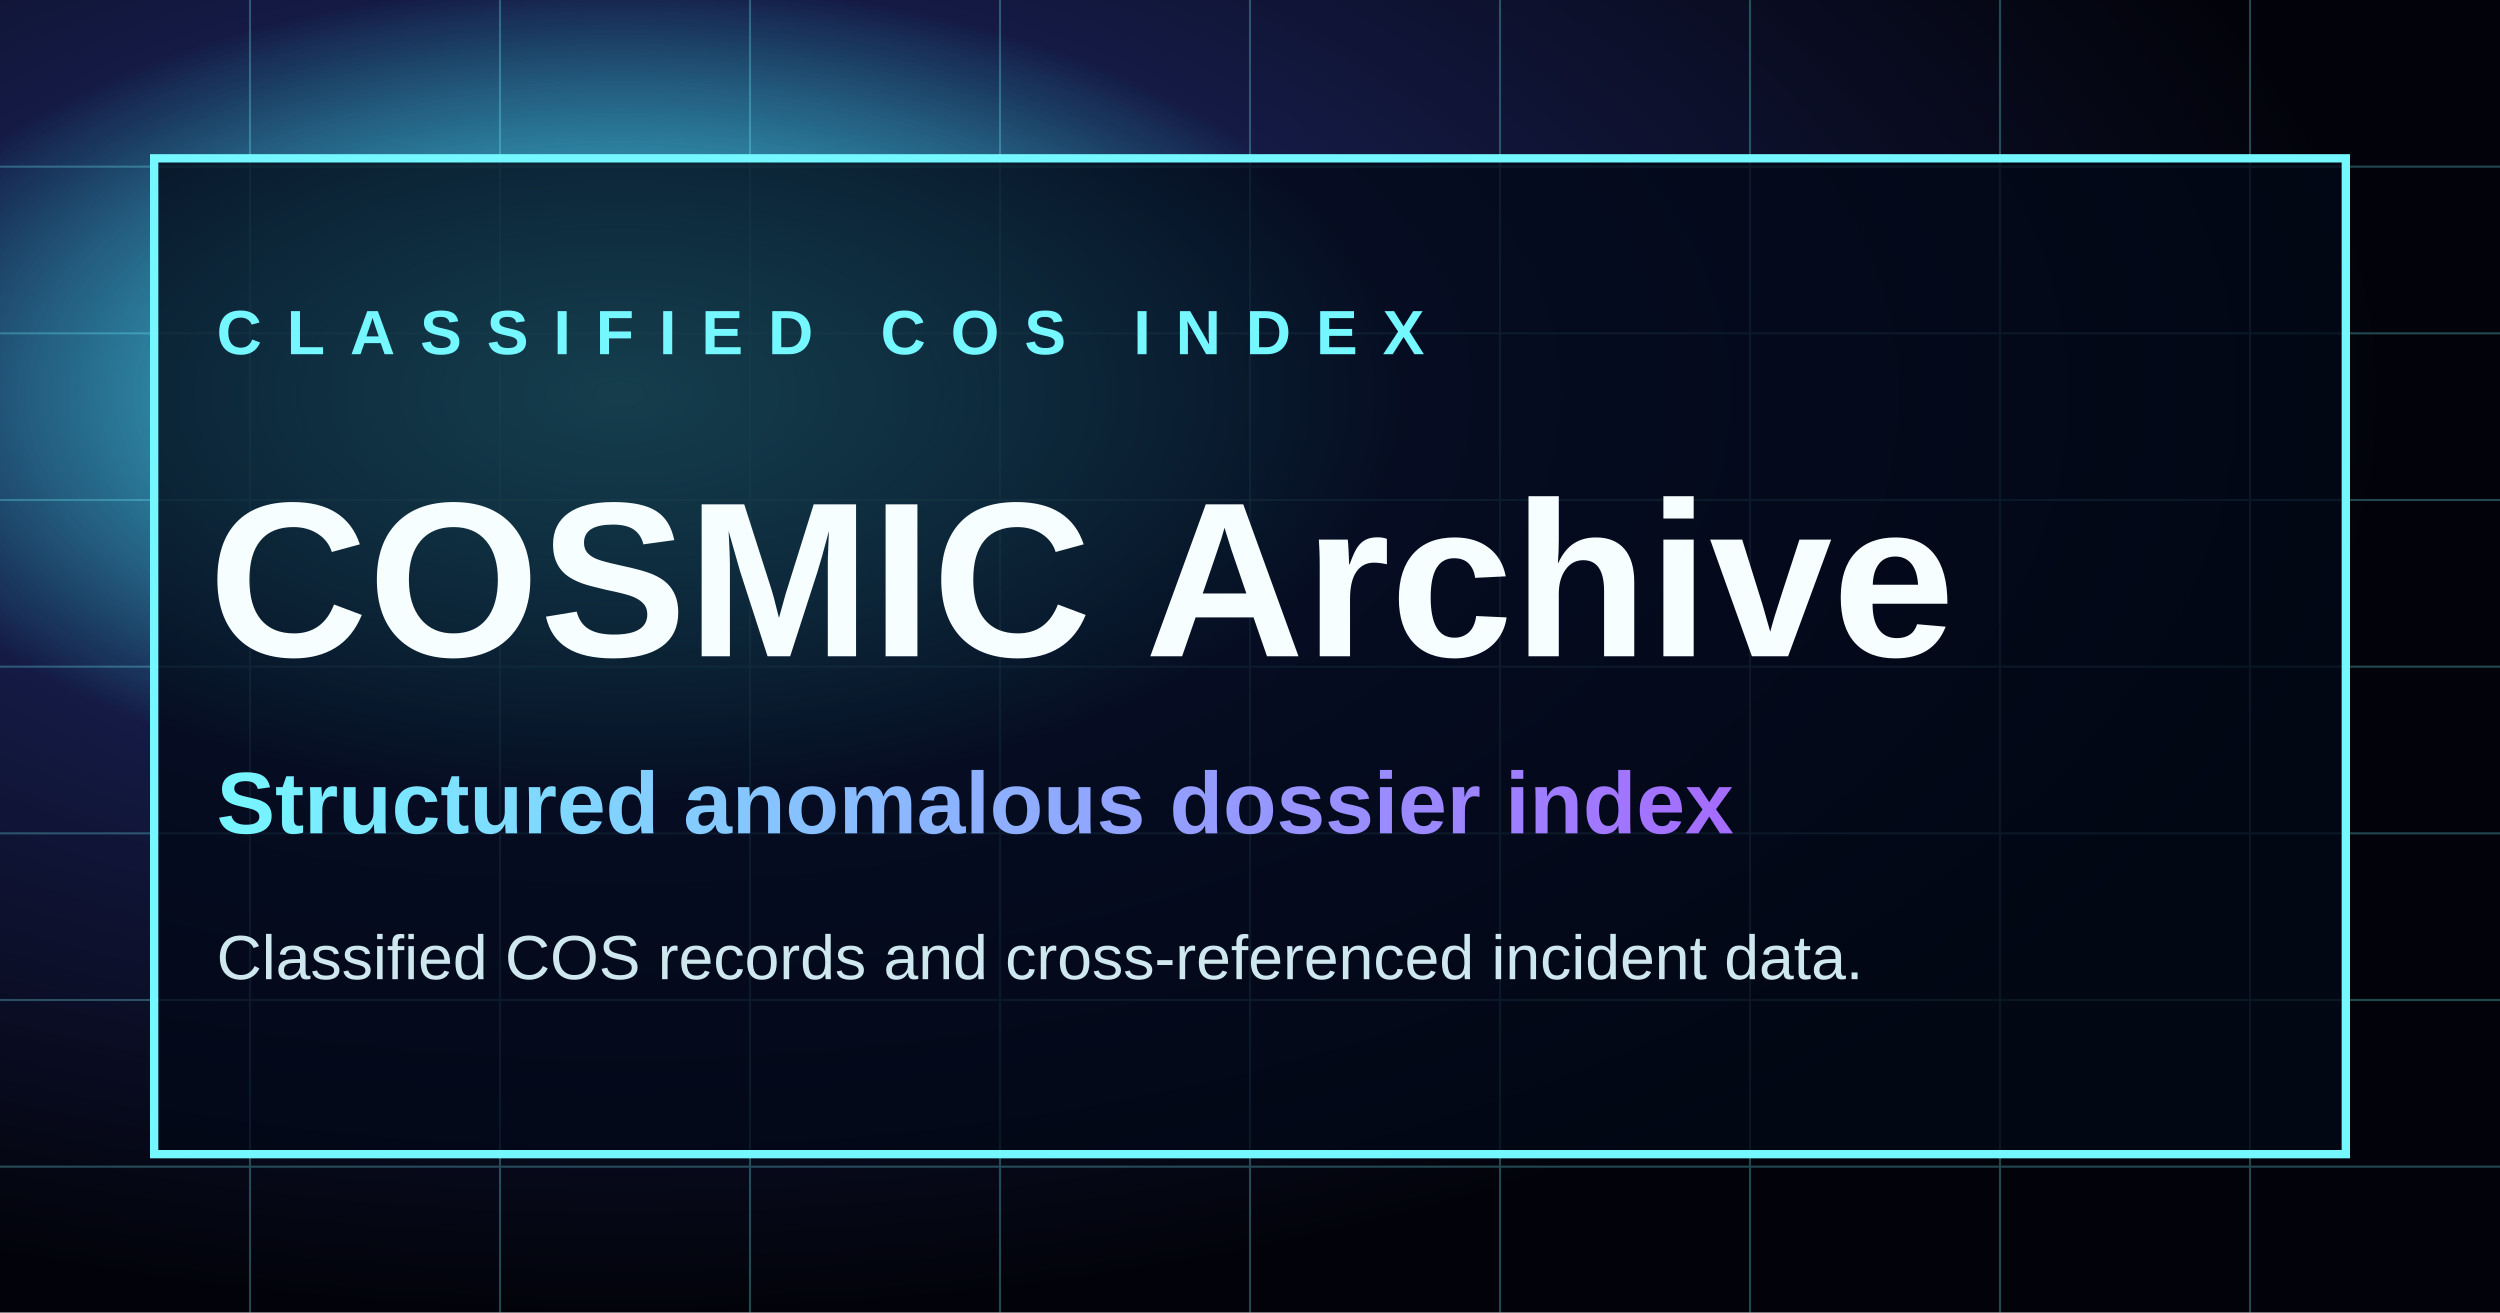
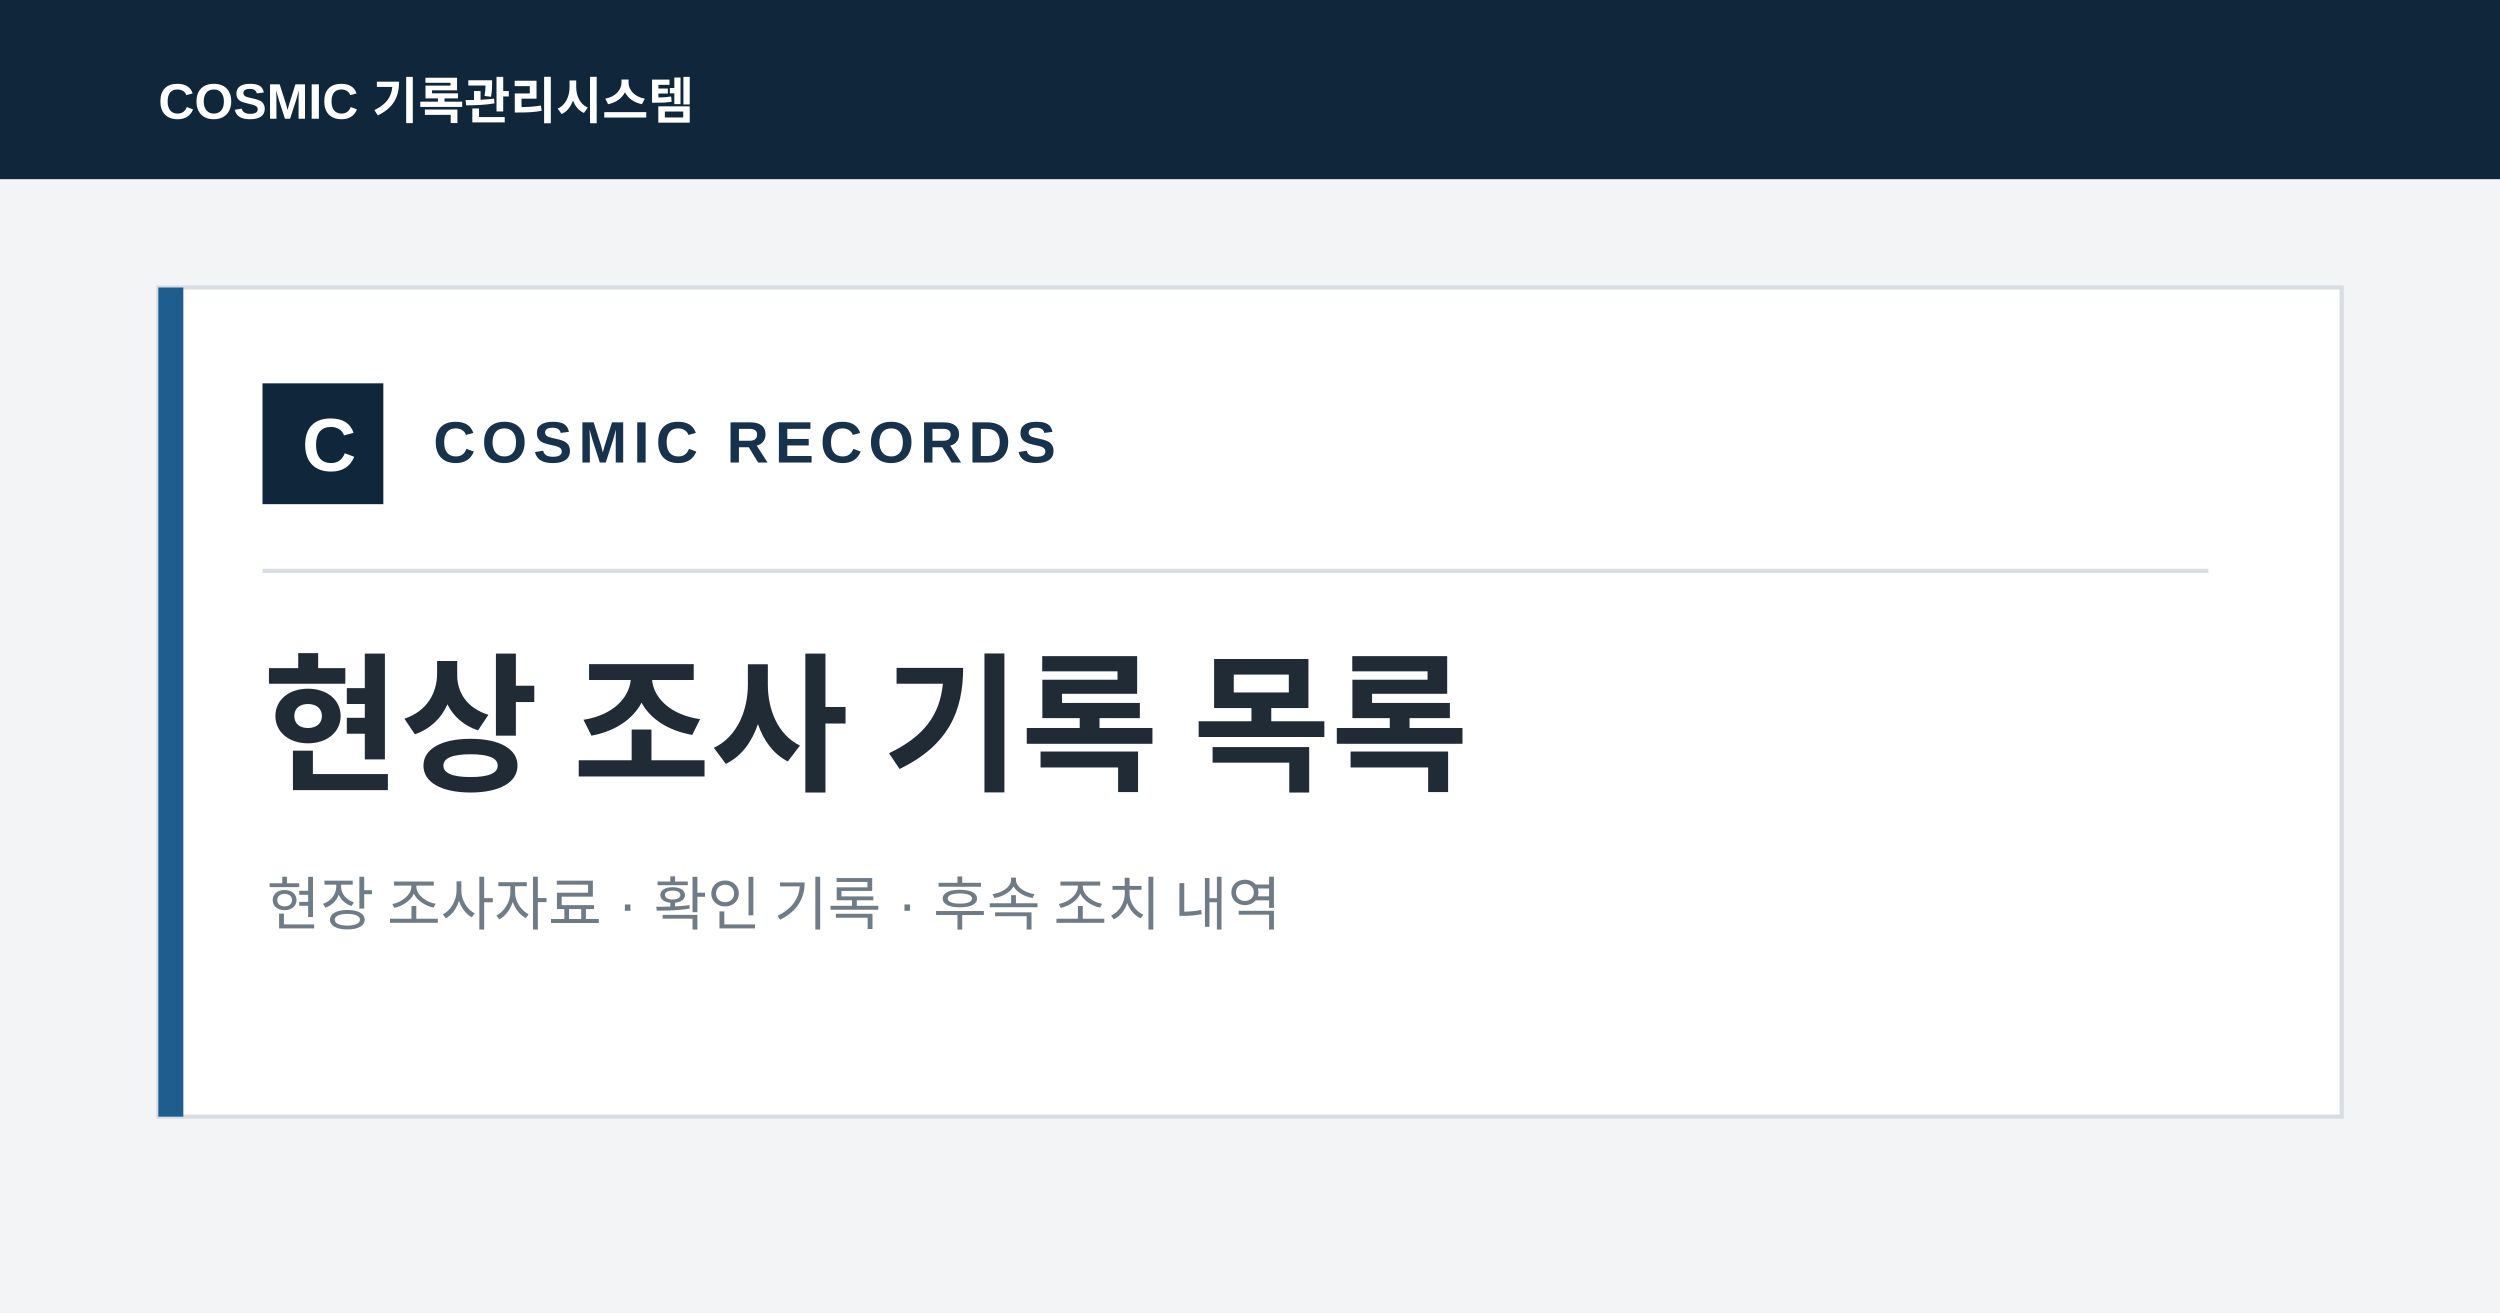
<svg xmlns="http://www.w3.org/2000/svg" viewBox="0 0 1200 630">
-   <defs>
-     <radialGradient id="a" cx="25%" cy="30%" r="70%">
-       <stop offset="0" stop-color="#00e5ff" stop-opacity="0.65" />
-       <stop offset="0.45" stop-color="#141a44" />
-       <stop offset="1" stop-color="#02030a" />
-     </radialGradient>
-     <linearGradient id="b" x1="0" x2="1">
-       <stop offset="0" stop-color="#75f7ff" />
-       <stop offset="1" stop-color="#a56bff" />
-     </linearGradient>
-   </defs>
-   <rect width="1200" height="630" fill="url(#a)" />
-   <g opacity="0.28" stroke="#75f7ff" stroke-width="1">
-     <path d="M0 80H1200M0 160H1200M0 240H1200M0 320H1200M0 400H1200M0 480H1200M0 560H1200" />
-     <path d="M120 0V630M240 0V630M360 0V630M480 0V630M600 0V630M720 0V630M840 0V630M960 0V630M1080 0V630" />
-   </g>
-   <rect x="74" y="76" width="1052" height="478" fill="#020817" fill-opacity="0.76" stroke="#75f7ff" stroke-width="4" />
-   <text x="104" y="170" fill="#75f7ff" font-family="Arial, sans-serif" font-size="30" font-weight="700" letter-spacing="12">CLASSIFIED COS INDEX</text>
-   <text x="100" y="315" fill="#f7feff" font-family="Arial, sans-serif" font-size="106" font-weight="900">COSMIC Archive</text>
-   <text x="104" y="400" fill="url(#b)" font-family="Arial, sans-serif" font-size="42" font-weight="700">Structured anomalous dossier index</text>
-   <text x="104" y="470" fill="#cfe8ef" font-family="Arial, sans-serif" font-size="30">Classified COS records and cross-referenced incident data.</text>
+   <rect width="1200" height="630" fill="#f2f4f6" />
+   <rect width="1200" height="86" fill="#10263a" />
+   <rect x="76" y="138" width="1048" height="398" fill="#ffffff" stroke="#d7dde3" stroke-width="2" />
+   <rect x="76" y="138" width="12" height="398" fill="#1f5d8f" />
+   <rect x="126" y="184" width="58" height="58" fill="#10263a" />
+   <text x="145" y="226" fill="#ffffff" font-family="Arial, sans-serif" font-size="36" font-weight="700">C</text>
+   <text x="208" y="222" fill="#17324d" font-family="Arial, sans-serif" font-size="28" font-weight="700" letter-spacing="3">COSMIC RECORDS</text>
+   <line x1="126" y1="274" x2="1060" y2="274" stroke="#d7dde3" stroke-width="2" />
+   <text x="126" y="374" fill="#202b36" font-family="Arial, sans-serif" font-size="72" font-weight="700">현상 조사 기록 목록</text>
+   <text x="128" y="444" fill="#6f7b86" font-family="Arial, sans-serif" font-size="28">현장 조사자료 · 확인 기록 · 후속 조치 내역</text>
+   <text x="76" y="57" fill="#ffffff" font-family="Arial, sans-serif" font-size="24" font-weight="700">COSMIC 기록관리시스템</text>
</svg>
